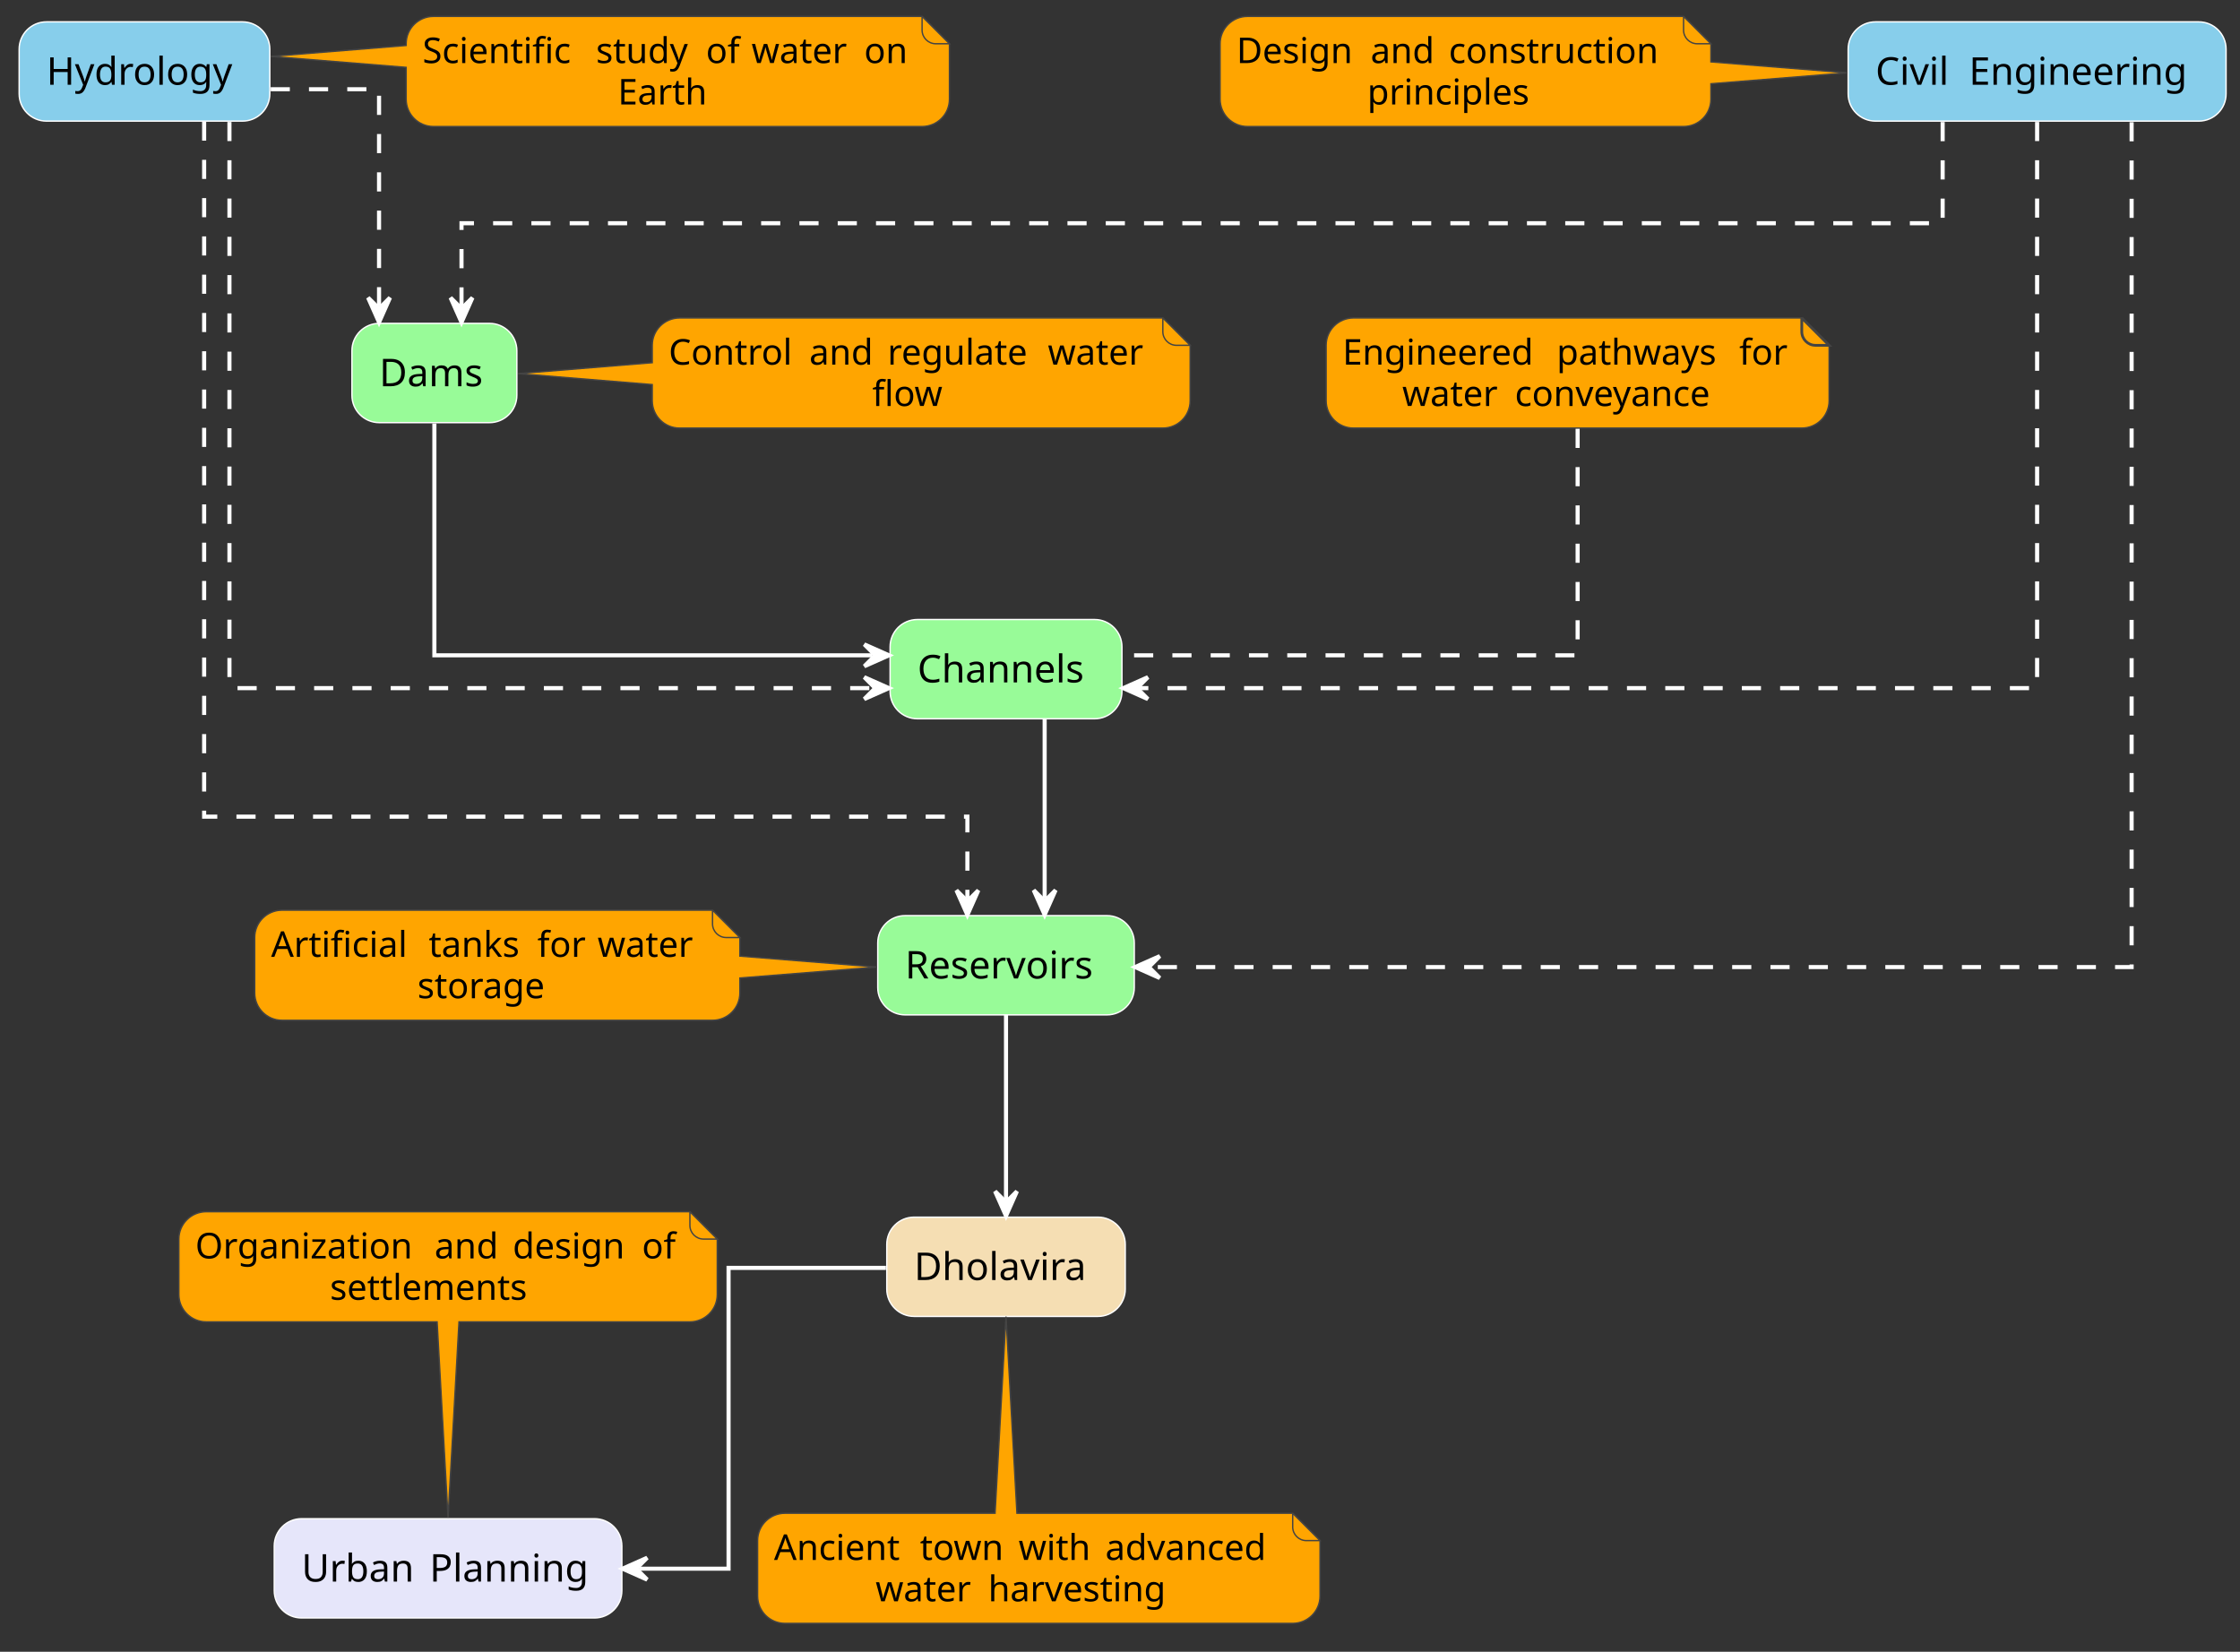
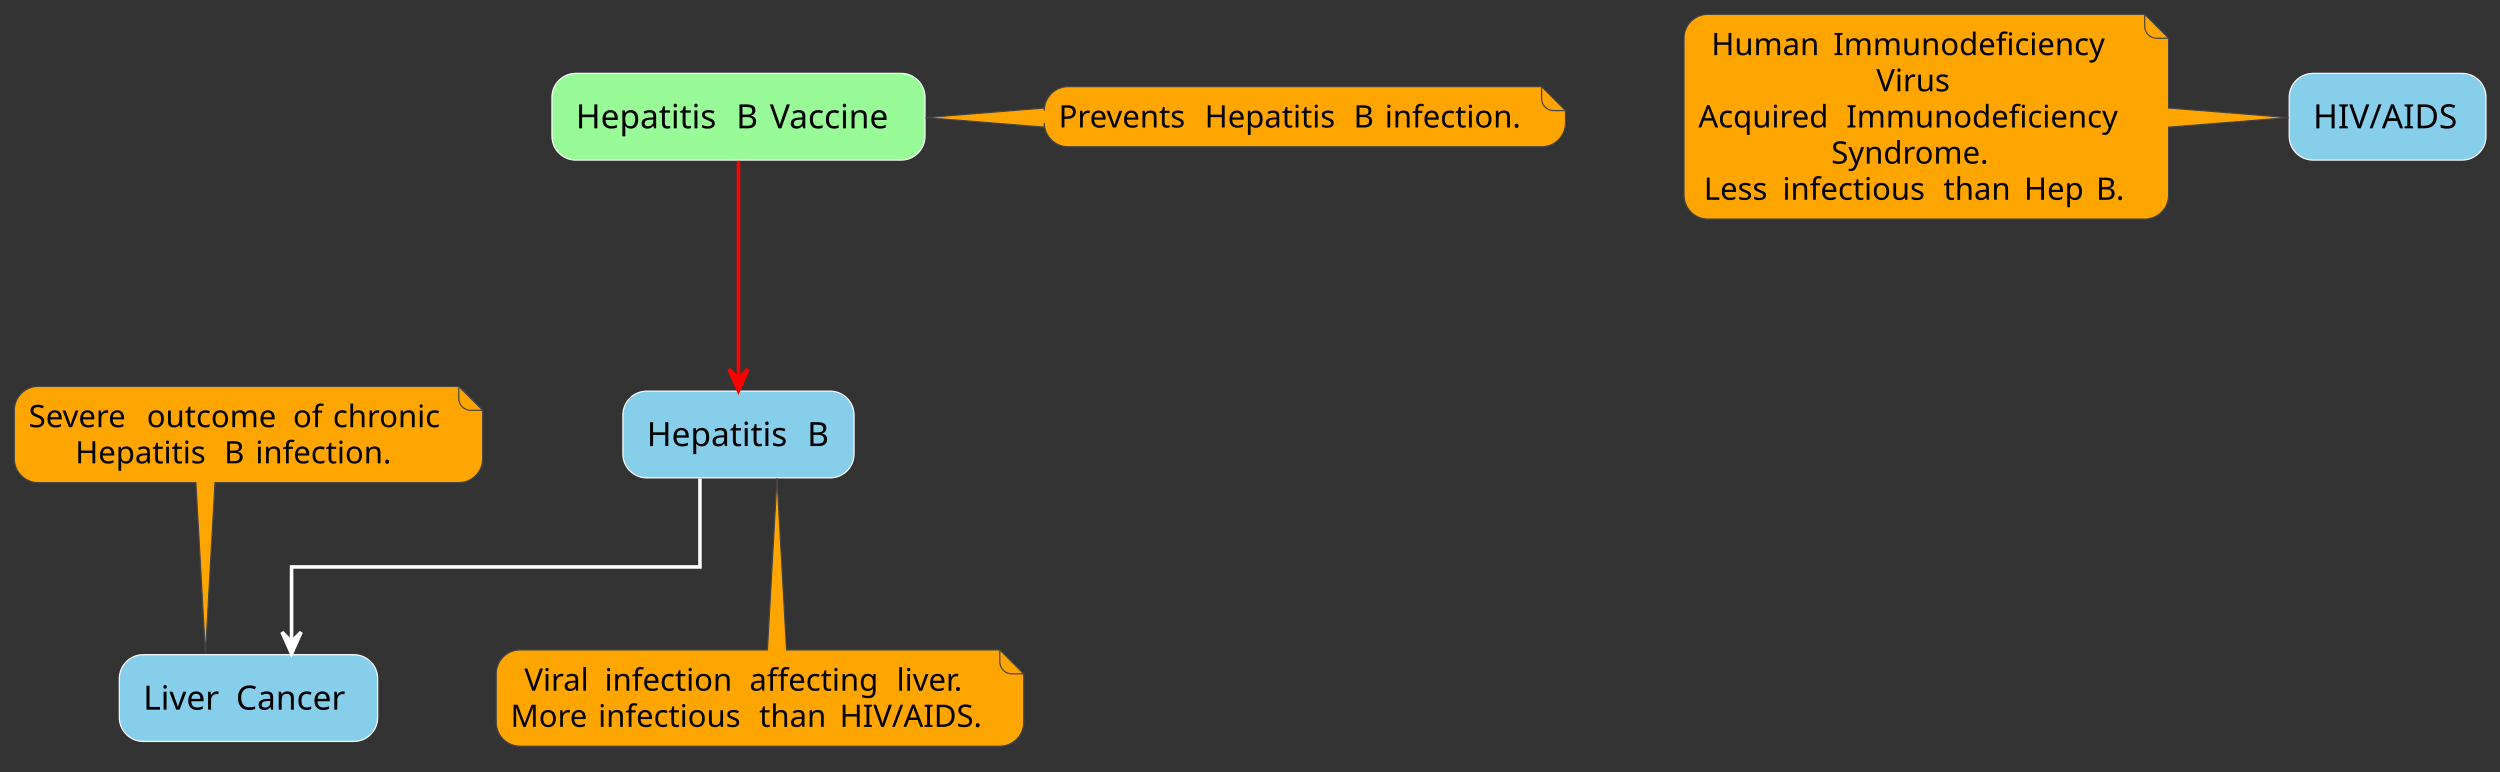
- <svg xmlns="http://www.w3.org/2000/svg" contentStyleType="text/css" data-diagram-type="CLASS" height="604px" preserveAspectRatio="none" style="width:819px;height:604px;background:#333333;" version="1.1" viewBox="0 0 819 604" width="819px" zoomAndPan="magnify">
+ <svg xmlns="http://www.w3.org/2000/svg" contentStyleType="text/css" data-diagram-type="CLASS" height="323px" preserveAspectRatio="none" style="width:1046px;height:323px;background:#333333;" version="1.1" viewBox="0 0 1046 323" width="1046px" zoomAndPan="magnify">
  <defs />
  <g>
-     <rect fill="#333333" height="604" style="stroke:none;stroke-width:1;" width="819" x="0" y="0" />
-     <g class="entity" data-entity="Hydrology" data-source-line="23" data-uid="ent0002" id="entity_Hydrology">
-       <rect fill="#87CEEB" height="36.297" rx="10" ry="10" style="stroke:#FFFFFF;stroke-width:0.5;" width="91.647" x="7" y="7.99" />
-       <text fill="#000000" font-family="Sans-Serif" font-size="14" lengthAdjust="spacing" textLength="71.647" x="17" y="30.985">Hydrology</text>
+     <rect fill="#333333" height="323" style="stroke:none;stroke-width:1;" width="1046" x="0" y="0" />
+     <g class="entity" data-entity="Hepatitis B" data-source-line="23" data-uid="ent0002" id="entity_Hepatitis B">
+       <rect fill="#87CEEB" height="36.297" rx="10" ry="10" style="stroke:#FFFFFF;stroke-width:0.5;" width="96.713" x="260.62" y="163.65" />
+       <text fill="#000000" font-family="Sans-Serif" font-size="14" lengthAdjust="spacing" textLength="62.658" x="270.62" y="186.645">Hepatitis</text>
+       <text fill="#000000" font-family="Sans-Serif" font-size="14" lengthAdjust="spacing" textLength="4.45" x="333.278" y="186.645"> </text>
+       <text fill="#000000" font-family="Sans-Serif" font-size="14" lengthAdjust="spacing" textLength="9.604" x="337.728" y="186.645">B</text>
    </g>
-     <g class="entity" data-entity="Civil Engineering" data-source-line="24" data-uid="ent0003" id="entity_Civil Engineering">
-       <rect fill="#87CEEB" height="36.297" rx="10" ry="10" style="stroke:#FFFFFF;stroke-width:0.5;" width="138.18" x="675.73" y="7.99" />
-       <text fill="#000000" font-family="Sans-Serif" font-size="14" lengthAdjust="spacing" textLength="29.73" x="685.73" y="30.985">Civil</text>
-       <text fill="#000000" font-family="Sans-Serif" font-size="14" lengthAdjust="spacing" textLength="4.45" x="715.46" y="30.985"> </text>
-       <text fill="#000000" font-family="Sans-Serif" font-size="14" lengthAdjust="spacing" textLength="84" x="719.91" y="30.985">Engineering</text>
+     <g class="entity" data-entity="HIV/AIDS" data-source-line="24" data-uid="ent0003" id="entity_HIV/AIDS">
+       <rect fill="#87CEEB" height="36.297" rx="10" ry="10" style="stroke:#FFFFFF;stroke-width:0.5;" width="82.323" x="957.81" y="30.69" />
+       <text fill="#000000" font-family="Sans-Serif" font-size="14" lengthAdjust="spacing" textLength="62.323" x="967.81" y="53.685">HIV/AIDS</text>
    </g>
-     <g class="entity" data-entity="Dams" data-source-line="27" data-uid="ent0004" id="entity_Dams">
-       <rect fill="#98FB98" height="36.297" rx="10" ry="10" style="stroke:#FFFFFF;stroke-width:0.5;" width="60.291" x="128.68" y="118.25" />
-       <text fill="#000000" font-family="Sans-Serif" font-size="14" lengthAdjust="spacing" textLength="40.291" x="138.68" y="141.245">Dams</text>
+     <g class="entity" data-entity="Liver Cancer" data-source-line="25" data-uid="ent0004" id="entity_Liver Cancer">
+       <rect fill="#87CEEB" height="36.297" rx="10" ry="10" style="stroke:#FFFFFF;stroke-width:0.5;" width="108.088" x="49.93" y="273.92" />
+       <text fill="#000000" font-family="Sans-Serif" font-size="14" lengthAdjust="spacing" textLength="34.344" x="59.93" y="296.915">Liver</text>
+       <text fill="#000000" font-family="Sans-Serif" font-size="14" lengthAdjust="spacing" textLength="4.45" x="94.274" y="296.915"> </text>
+       <text fill="#000000" font-family="Sans-Serif" font-size="14" lengthAdjust="spacing" textLength="49.294" x="98.724" y="296.915">Cancer</text>
    </g>
-     <g class="entity" data-entity="Channels" data-source-line="28" data-uid="ent0005" id="entity_Channels">
-       <rect fill="#98FB98" height="36.297" rx="10" ry="10" style="stroke:#FFFFFF;stroke-width:0.5;" width="84.77" x="325.44" y="226.54" />
-       <text fill="#000000" font-family="Sans-Serif" font-size="14" lengthAdjust="spacing" textLength="64.77" x="335.44" y="249.535">Channels</text>
+     <g class="entity" data-entity="Hepatitis B Vaccine" data-source-line="28" data-uid="ent0005" id="entity_Hepatitis B Vaccine">
+       <rect fill="#98FB98" height="36.297" rx="10" ry="10" style="stroke:#FFFFFF;stroke-width:0.5;" width="156.09" x="230.93" y="30.69" />
+       <text fill="#000000" font-family="Sans-Serif" font-size="14" lengthAdjust="spacing" textLength="62.658" x="240.93" y="53.685">Hepatitis</text>
+       <text fill="#000000" font-family="Sans-Serif" font-size="14" lengthAdjust="spacing" textLength="4.45" x="303.588" y="53.685"> </text>
+       <text fill="#000000" font-family="Sans-Serif" font-size="14" lengthAdjust="spacing" textLength="9.604" x="308.038" y="53.685">B</text>
+       <text fill="#000000" font-family="Sans-Serif" font-size="14" lengthAdjust="spacing" textLength="4.45" x="317.643" y="53.685"> </text>
+       <text fill="#000000" font-family="Sans-Serif" font-size="14" lengthAdjust="spacing" textLength="54.927" x="322.093" y="53.685">Vaccine</text>
    </g>
-     <g class="entity" data-entity="Reservoirs" data-source-line="29" data-uid="ent0006" id="entity_Reservoirs">
-       <rect fill="#98FB98" height="36.297" rx="10" ry="10" style="stroke:#FFFFFF;stroke-width:0.5;" width="93.794" x="320.93" y="334.82" />
-       <text fill="#000000" font-family="Sans-Serif" font-size="14" lengthAdjust="spacing" textLength="73.794" x="330.93" y="357.815">Reservoirs</text>
+     <g class="entity" data-entity="GMN8" data-source-line="36" data-uid="ent0009" id="entity_GMN8">
+       <path d="M436.93,46.27 L436.93,45.2 L387.23,49.2 L436.93,53.2 L436.93,51.403 A10,10 0 0 0 446.93,61.403 L645.018,61.403 A10,10 0 0 0 655.018,51.403 L655.018,46.27 L645.018,36.27 L446.93,36.27 A10,10 0 0 0 436.93,46.27" fill="#FFA500" style="stroke:#444444;stroke-width:0.5;" />
+       <path d="M645.018,36.27 L645.018,41.27 A5,5 0 0 0 650.018,46.27 L655.018,46.27 L645.018,36.27" fill="#FFA500" style="stroke:#444444;stroke-width:0.5;" />
+       <text fill="#000000" font-family="Sans-Serif" font-size="13" lengthAdjust="spacing" textLength="56.983" x="442.93" y="53.337">Prevents</text>
+       <text fill="#000000" font-family="Sans-Serif" font-size="13" lengthAdjust="spacing" textLength="4.132" x="499.913" y="53.337"> </text>
+       <text fill="#000000" font-family="Sans-Serif" font-size="13" lengthAdjust="spacing" textLength="58.183" x="504.045" y="53.337">Hepatitis</text>
+       <text fill="#000000" font-family="Sans-Serif" font-size="13" lengthAdjust="spacing" textLength="4.132" x="562.228" y="53.337"> </text>
+       <text fill="#000000" font-family="Sans-Serif" font-size="13" lengthAdjust="spacing" textLength="8.918" x="566.36" y="53.337">B</text>
+       <text fill="#000000" font-family="Sans-Serif" font-size="13" lengthAdjust="spacing" textLength="4.132" x="575.279" y="53.337"> </text>
+       <text fill="#000000" font-family="Sans-Serif" font-size="13" lengthAdjust="spacing" textLength="60.607" x="579.411" y="53.337">infection.</text>
    </g>
-     <g class="entity" data-entity="Dholavira" data-source-line="32" data-uid="ent0007" id="entity_Dholavira">
-       <rect fill="#F5DEB3" height="36.297" rx="10" ry="10" style="stroke:#FFFFFF;stroke-width:0.5;" width="87.197" x="324.23" y="445.08" />
-       <text fill="#000000" font-family="Sans-Serif" font-size="14" lengthAdjust="spacing" textLength="67.197" x="334.23" y="468.075">Dholavira</text>
+     <g class="entity" data-entity="GMN11" data-source-line="40" data-uid="ent0012" id="entity_GMN11">
+       <path d="M207.62,281.93 L207.62,302.196 A10,10 0 0 0 217.62,312.196 L418.324,312.196 A10,10 0 0 0 428.324,302.196 L428.324,281.93 L418.324,271.93 L329.09,271.93 L325.09,200.01 L321.09,271.93 L217.62,271.93 A10,10 0 0 0 207.62,281.93" fill="#FFA500" style="stroke:#444444;stroke-width:0.5;" />
+       <path d="M418.324,271.93 L418.324,276.93 A5,5 0 0 0 423.324,281.93 L428.324,281.93 L418.324,271.93" fill="#FFA500" style="stroke:#444444;stroke-width:0.5;" />
+       <text fill="#000000" font-family="Sans-Serif" font-size="13" lengthAdjust="spacing" textLength="29.428" x="219.393" y="288.997">Viral</text>
+       <text fill="#000000" font-family="Sans-Serif" font-size="13" lengthAdjust="spacing" textLength="4.132" x="248.821" y="288.997"> </text>
+       <text fill="#000000" font-family="Sans-Serif" font-size="13" lengthAdjust="spacing" textLength="56.475" x="252.953" y="288.997">infection</text>
+       <text fill="#000000" font-family="Sans-Serif" font-size="13" lengthAdjust="spacing" textLength="4.132" x="309.428" y="288.997"> </text>
+       <text fill="#000000" font-family="Sans-Serif" font-size="13" lengthAdjust="spacing" textLength="57.465" x="313.561" y="288.997">affecting</text>
+       <text fill="#000000" font-family="Sans-Serif" font-size="13" lengthAdjust="spacing" textLength="4.132" x="371.026" y="288.997"> </text>
+       <text fill="#000000" font-family="Sans-Serif" font-size="13" lengthAdjust="spacing" textLength="32.392" x="375.158" y="288.997">liver.</text>
+       <text fill="#000000" font-family="Sans-Serif" font-size="13" lengthAdjust="spacing" textLength="32.513" x="213.62" y="304.13">More</text>
+       <text fill="#000000" font-family="Sans-Serif" font-size="13" lengthAdjust="spacing" textLength="4.132" x="246.133" y="304.13"> </text>
+       <text fill="#000000" font-family="Sans-Serif" font-size="13" lengthAdjust="spacing" textLength="63.248" x="250.265" y="304.13">infectious</text>
+       <text fill="#000000" font-family="Sans-Serif" font-size="13" lengthAdjust="spacing" textLength="4.132" x="313.513" y="304.13"> </text>
+       <text fill="#000000" font-family="Sans-Serif" font-size="13" lengthAdjust="spacing" textLength="29.542" x="317.645" y="304.13">than</text>
+       <text fill="#000000" font-family="Sans-Serif" font-size="13" lengthAdjust="spacing" textLength="4.132" x="347.187" y="304.13"> </text>
+       <text fill="#000000" font-family="Sans-Serif" font-size="13" lengthAdjust="spacing" textLength="62.004" x="351.32" y="304.13">HIV/AIDS.</text>
    </g>
-     <g class="entity" data-entity="Urban Planning" data-source-line="35" data-uid="ent0008" id="entity_Urban Planning">
-       <rect fill="#E6E6FA" height="36.297" rx="10" ry="10" style="stroke:#FFFFFF;stroke-width:0.5;" width="127.099" x="100.27" y="555.35" />
-       <text fill="#000000" font-family="Sans-Serif" font-size="14" lengthAdjust="spacing" textLength="42.342" x="110.27" y="578.345">Urban</text>
-       <text fill="#000000" font-family="Sans-Serif" font-size="14" lengthAdjust="spacing" textLength="4.45" x="152.612" y="578.345"> </text>
-       <text fill="#000000" font-family="Sans-Serif" font-size="14" lengthAdjust="spacing" textLength="60.307" x="157.062" y="578.345">Planning</text>
+     <g class="entity" data-entity="GMN14" data-source-line="45" data-uid="ent0015" id="entity_GMN14">
+       <path d="M704.6,16 L704.6,81.664 A10,10 0 0 0 714.6,91.664 L897.34,91.664 A10,10 0 0 0 907.34,81.664 L907.34,53.2 L957.52,49.2 L907.34,45.2 L907.34,16 L897.34,6 L714.6,6 A10,10 0 0 0 704.6,16" fill="#FFA500" style="stroke:#444444;stroke-width:0.5;" />
+       <path d="M897.34,6 L897.34,11 A5,5 0 0 0 902.34,16 L907.34,16 L897.34,6" fill="#FFA500" style="stroke:#444444;stroke-width:0.5;" />
+       <text fill="#000000" font-family="Sans-Serif" font-size="13" lengthAdjust="spacing" textLength="46.884" x="716.027" y="23.067">Human</text>
+       <text fill="#000000" font-family="Sans-Serif" font-size="13" lengthAdjust="spacing" textLength="4.132" x="762.911" y="23.067"> </text>
+       <text fill="#000000" font-family="Sans-Serif" font-size="13" lengthAdjust="spacing" textLength="119.869" x="767.043" y="23.067">Immunodeficiency</text>
+       <text fill="#000000" font-family="Sans-Serif" font-size="13" lengthAdjust="spacing" textLength="32.862" x="785.039" y="38.2">Virus</text>
+       <text fill="#000000" font-family="Sans-Serif" font-size="13" lengthAdjust="spacing" textLength="57.738" x="710.6" y="53.333">Acquired</text>
+       <text fill="#000000" font-family="Sans-Serif" font-size="13" lengthAdjust="spacing" textLength="4.132" x="768.338" y="53.333"> </text>
+       <text fill="#000000" font-family="Sans-Serif" font-size="13" lengthAdjust="spacing" textLength="119.869" x="772.471" y="53.333">Immunodeficiency</text>
+       <text fill="#000000" font-family="Sans-Serif" font-size="13" lengthAdjust="spacing" textLength="70.529" x="766.206" y="68.465">Syndrome.</text>
+       <text fill="#000000" font-family="Sans-Serif" font-size="13" lengthAdjust="spacing" textLength="28.787" x="712.879" y="83.598">Less</text>
+       <text fill="#000000" font-family="Sans-Serif" font-size="13" lengthAdjust="spacing" textLength="4.132" x="741.665" y="83.598"> </text>
+       <text fill="#000000" font-family="Sans-Serif" font-size="13" lengthAdjust="spacing" textLength="63.248" x="745.798" y="83.598">infectious</text>
+       <text fill="#000000" font-family="Sans-Serif" font-size="13" lengthAdjust="spacing" textLength="4.132" x="809.046" y="83.598"> </text>
+       <text fill="#000000" font-family="Sans-Serif" font-size="13" lengthAdjust="spacing" textLength="29.542" x="813.178" y="83.598">than</text>
+       <text fill="#000000" font-family="Sans-Serif" font-size="13" lengthAdjust="spacing" textLength="4.132" x="842.72" y="83.598"> </text>
+       <text fill="#000000" font-family="Sans-Serif" font-size="13" lengthAdjust="spacing" textLength="26.025" x="846.852" y="83.598">Hep</text>
+       <text fill="#000000" font-family="Sans-Serif" font-size="13" lengthAdjust="spacing" textLength="4.132" x="872.878" y="83.598"> </text>
+       <text fill="#000000" font-family="Sans-Serif" font-size="13" lengthAdjust="spacing" textLength="13.051" x="877.01" y="83.598">B.</text>
    </g>
-     <g class="entity" data-entity="GMN19" data-source-line="53" data-uid="ent0020" id="entity_GMN19">
-       <path d="M238.48,126.27 L238.48,132.63 L189.42,136.63 L238.48,140.63 L238.48,146.536 A10,10 0 0 0 248.48,156.536 L425.158,156.536 A10,10 0 0 0 435.158,146.536 L435.158,126.27 L425.158,116.27 L248.48,116.27 A10,10 0 0 0 238.48,126.27" fill="#FFA500" style="stroke:#444444;stroke-width:0.5;" />
-       <path d="M425.158,116.27 L425.158,121.27 A5,5 0 0 0 430.158,126.27 L435.158,126.27 L425.158,116.27" fill="#FFA500" style="stroke:#444444;stroke-width:0.5;" />
-       <text fill="#000000" font-family="Sans-Serif" font-size="13" lengthAdjust="spacing" textLength="47.277" x="244.48" y="133.337">Control</text>
-       <text fill="#000000" font-family="Sans-Serif" font-size="13" lengthAdjust="spacing" textLength="4.132" x="291.757" y="133.337"> </text>
-       <text fill="#000000" font-family="Sans-Serif" font-size="13" lengthAdjust="spacing" textLength="24.457" x="295.89" y="133.337">and</text>
-       <text fill="#000000" font-family="Sans-Serif" font-size="13" lengthAdjust="spacing" textLength="4.132" x="320.347" y="133.337"> </text>
-       <text fill="#000000" font-family="Sans-Serif" font-size="13" lengthAdjust="spacing" textLength="54.507" x="324.479" y="133.337">regulate</text>
-       <text fill="#000000" font-family="Sans-Serif" font-size="13" lengthAdjust="spacing" textLength="4.132" x="378.987" y="133.337"> </text>
-       <text fill="#000000" font-family="Sans-Serif" font-size="13" lengthAdjust="spacing" textLength="37.039" x="383.119" y="133.337">water</text>
-       <text fill="#000000" font-family="Sans-Serif" font-size="13" lengthAdjust="spacing" textLength="26.774" x="318.932" y="148.47">flow</text>
+     <g class="entity" data-entity="GMN17" data-source-line="51" data-uid="ent0018" id="entity_GMN17">
+       <path d="M6,171.67 L6,191.936 A10,10 0 0 0 16,201.936 L81.96,201.936 L85.96,273.53 L89.96,201.936 L191.948,201.936 A10,10 0 0 0 201.948,191.936 L201.948,171.67 L191.948,161.67 L16,161.67 A10,10 0 0 0 6,171.67" fill="#FFA500" style="stroke:#444444;stroke-width:0.5;" />
+       <path d="M191.948,161.67 L191.948,166.67 A5,5 0 0 0 196.948,171.67 L201.948,171.67 L191.948,161.67" fill="#FFA500" style="stroke:#444444;stroke-width:0.5;" />
+       <text fill="#000000" font-family="Sans-Serif" font-size="13" lengthAdjust="spacing" textLength="45.284" x="12" y="178.737">Severe</text>
+       <text fill="#000000" font-family="Sans-Serif" font-size="13" lengthAdjust="spacing" textLength="4.132" x="57.284" y="178.737"> </text>
+       <text fill="#000000" font-family="Sans-Serif" font-size="13" lengthAdjust="spacing" textLength="57.053" x="61.416" y="178.737">outcome</text>
+       <text fill="#000000" font-family="Sans-Serif" font-size="13" lengthAdjust="spacing" textLength="4.132" x="118.469" y="178.737"> </text>
+       <text fill="#000000" font-family="Sans-Serif" font-size="13" lengthAdjust="spacing" textLength="12.53" x="122.602" y="178.737">of</text>
+       <text fill="#000000" font-family="Sans-Serif" font-size="13" lengthAdjust="spacing" textLength="4.132" x="135.132" y="178.737"> </text>
+       <text fill="#000000" font-family="Sans-Serif" font-size="13" lengthAdjust="spacing" textLength="47.684" x="139.264" y="178.737">chronic</text>
+       <text fill="#000000" font-family="Sans-Serif" font-size="13" lengthAdjust="spacing" textLength="58.183" x="31.487" y="193.87">Hepatitis</text>
+       <text fill="#000000" font-family="Sans-Serif" font-size="13" lengthAdjust="spacing" textLength="4.132" x="89.67" y="193.87"> </text>
+       <text fill="#000000" font-family="Sans-Serif" font-size="13" lengthAdjust="spacing" textLength="8.918" x="93.802" y="193.87">B</text>
+       <text fill="#000000" font-family="Sans-Serif" font-size="13" lengthAdjust="spacing" textLength="4.132" x="102.721" y="193.87"> </text>
+       <text fill="#000000" font-family="Sans-Serif" font-size="13" lengthAdjust="spacing" textLength="60.607" x="106.853" y="193.87">infection.</text>
    </g>
-     <g class="entity" data-entity="GMN22" data-source-line="57" data-uid="ent0023" id="entity_GMN22">
-       <path d="M484.87,126.27 L484.87,146.536 A10,10 0 0 0 494.87,156.536 L658.776,156.536 A10,10 0 0 0 668.776,146.536 L668.776,126.27 L658.776,116.27 L494.87,116.27 A10,10 0 0 0 484.87,126.27" fill="#FFA500" style="stroke:#444444;stroke-width:0.5;" />
-       <path d="M658.776,116.27 L658.776,121.27 A5,5 0 0 0 663.776,126.27 L668.776,126.27 L658.776,116.27" fill="#FFA500" style="stroke:#444444;stroke-width:1;" />
-       <text fill="#000000" font-family="Sans-Serif" font-size="13" lengthAdjust="spacing" textLength="74.147" x="490.87" y="133.337">Engineered</text>
-       <text fill="#000000" font-family="Sans-Serif" font-size="13" lengthAdjust="spacing" textLength="4.132" x="565.017" y="133.337"> </text>
-       <text fill="#000000" font-family="Sans-Serif" font-size="13" lengthAdjust="spacing" textLength="62.62" x="569.149" y="133.337">pathways</text>
-       <text fill="#000000" font-family="Sans-Serif" font-size="13" lengthAdjust="spacing" textLength="4.132" x="631.769" y="133.337"> </text>
-       <text fill="#000000" font-family="Sans-Serif" font-size="13" lengthAdjust="spacing" textLength="17.875" x="635.901" y="133.337">for</text>
-       <text fill="#000000" font-family="Sans-Serif" font-size="13" lengthAdjust="spacing" textLength="37.039" x="512.7" y="148.47">water</text>
-       <text fill="#000000" font-family="Sans-Serif" font-size="13" lengthAdjust="spacing" textLength="4.132" x="549.738" y="148.47"> </text>
-       <text fill="#000000" font-family="Sans-Serif" font-size="13" lengthAdjust="spacing" textLength="78.076" x="553.87" y="148.47">conveyance</text>
+     <g class="link" data-entity-1="Hepatitis B" data-entity-2="Liver Cancer" data-source-line="31" data-uid="lnk6" id="link_Hepatitis B_Liver Cancer">
+       <path codeLine="31" d="M292.86,200.25 C292.86,216.36 292.86,237.2 292.86,237.2 C292.86,237.2 121.99,237.2 121.99,237.2 C121.99,237.2 121.99,251.57 121.99,267.49" fill="none" id="Hepatitis B-to-Liver Cancer" style="stroke:#FFFFFF;stroke-width:1.5;" />
+       <polygon fill="#FFFFFF" points="121.99,273.49,125.99,264.49,121.99,268.49,117.99,264.49,121.99,273.49" style="stroke:#FFFFFF;stroke-width:1.5;" />
    </g>
-     <g class="entity" data-entity="GMN25" data-source-line="61" data-uid="ent0026" id="entity_GMN25">
-       <path d="M93.13,342.83 L93.13,363.096 A10,10 0 0 0 103.13,373.096 L260.517,373.096 A10,10 0 0 0 270.517,363.096 L270.517,357.63 L320.66,353.63 L270.517,349.63 L270.517,342.83 L260.517,332.83 L103.13,332.83 A10,10 0 0 0 93.13,342.83" fill="#FFA500" style="stroke:#444444;stroke-width:0.5;" />
-       <path d="M260.517,332.83 L260.517,337.83 A5,5 0 0 0 265.517,342.83 L270.517,342.83 L260.517,332.83" fill="#FFA500" style="stroke:#444444;stroke-width:0.5;" />
-       <text fill="#000000" font-family="Sans-Serif" font-size="13" lengthAdjust="spacing" textLength="53.473" x="99.13" y="349.897">Artificial</text>
-       <text fill="#000000" font-family="Sans-Serif" font-size="13" lengthAdjust="spacing" textLength="4.132" x="152.603" y="349.897"> </text>
-       <text fill="#000000" font-family="Sans-Serif" font-size="13" lengthAdjust="spacing" textLength="35.604" x="156.735" y="349.897">tanks</text>
-       <text fill="#000000" font-family="Sans-Serif" font-size="13" lengthAdjust="spacing" textLength="4.132" x="192.339" y="349.897"> </text>
-       <text fill="#000000" font-family="Sans-Serif" font-size="13" lengthAdjust="spacing" textLength="17.875" x="196.471" y="349.897">for</text>
-       <text fill="#000000" font-family="Sans-Serif" font-size="13" lengthAdjust="spacing" textLength="4.132" x="214.346" y="349.897"> </text>
-       <text fill="#000000" font-family="Sans-Serif" font-size="13" lengthAdjust="spacing" textLength="37.039" x="218.479" y="349.897">water</text>
-       <text fill="#000000" font-family="Sans-Serif" font-size="13" lengthAdjust="spacing" textLength="49.385" x="152.631" y="365.03">storage</text>
-     </g>
-     <g class="entity" data-entity="GMN28" data-source-line="65" data-uid="ent0029" id="entity_GMN28">
-       <path d="M277,563.36 L277,583.626 A10,10 0 0 0 287,593.626 L472.641,593.626 A10,10 0 0 0 482.641,583.626 L482.641,563.36 L472.641,553.36 L371.82,553.36 L367.82,481.44 L363.82,553.36 L287,553.36 A10,10 0 0 0 277,563.36" fill="#FFA500" style="stroke:#444444;stroke-width:0.5;" />
-       <path d="M472.641,553.36 L472.641,558.36 A5,5 0 0 0 477.641,563.36 L482.641,563.36 L472.641,553.36" fill="#FFA500" style="stroke:#444444;stroke-width:0.5;" />
-       <text fill="#000000" font-family="Sans-Serif" font-size="13" lengthAdjust="spacing" textLength="49.226" x="283" y="570.427">Ancient</text>
-       <text fill="#000000" font-family="Sans-Serif" font-size="13" lengthAdjust="spacing" textLength="4.132" x="332.226" y="570.427"> </text>
-       <text fill="#000000" font-family="Sans-Serif" font-size="13" lengthAdjust="spacing" textLength="31.922" x="336.358" y="570.427">town</text>
-       <text fill="#000000" font-family="Sans-Serif" font-size="13" lengthAdjust="spacing" textLength="4.132" x="368.281" y="570.427"> </text>
-       <text fill="#000000" font-family="Sans-Serif" font-size="13" lengthAdjust="spacing" textLength="27.581" x="372.413" y="570.427">with</text>
-       <text fill="#000000" font-family="Sans-Serif" font-size="13" lengthAdjust="spacing" textLength="4.132" x="399.994" y="570.427"> </text>
-       <text fill="#000000" font-family="Sans-Serif" font-size="13" lengthAdjust="spacing" textLength="63.515" x="404.126" y="570.427">advanced</text>
-       <text fill="#000000" font-family="Sans-Serif" font-size="13" lengthAdjust="spacing" textLength="37.039" x="320.127" y="585.56">water</text>
-       <text fill="#000000" font-family="Sans-Serif" font-size="13" lengthAdjust="spacing" textLength="4.132" x="357.166" y="585.56"> </text>
-       <text fill="#000000" font-family="Sans-Serif" font-size="13" lengthAdjust="spacing" textLength="69.215" x="361.298" y="585.56">harvesting</text>
-     </g>
-     <g class="entity" data-entity="GMN31" data-source-line="69" data-uid="ent0032" id="entity_GMN31">
-       <path d="M148.5,16 L148.5,16.63 L99.04,20.63 L148.5,24.63 L148.5,36.266 A10,10 0 0 0 158.5,46.266 L337.139,46.266 A10,10 0 0 0 347.139,36.266 L347.139,16 L337.139,6 L158.5,6 A10,10 0 0 0 148.5,16" fill="#FFA500" style="stroke:#444444;stroke-width:0.5;" />
-       <path d="M337.139,6 L337.139,11 A5,5 0 0 0 342.139,16 L347.139,16 L337.139,6" fill="#FFA500" style="stroke:#444444;stroke-width:0.5;" />
-       <text fill="#000000" font-family="Sans-Serif" font-size="13" lengthAdjust="spacing" textLength="59.294" x="154.5" y="23.067">Scientific</text>
-       <text fill="#000000" font-family="Sans-Serif" font-size="13" lengthAdjust="spacing" textLength="4.132" x="213.793" y="23.067"> </text>
-       <text fill="#000000" font-family="Sans-Serif" font-size="13" lengthAdjust="spacing" textLength="36.055" x="217.926" y="23.067">study</text>
-       <text fill="#000000" font-family="Sans-Serif" font-size="13" lengthAdjust="spacing" textLength="4.132" x="253.981" y="23.067"> </text>
-       <text fill="#000000" font-family="Sans-Serif" font-size="13" lengthAdjust="spacing" textLength="12.53" x="258.113" y="23.067">of</text>
-       <text fill="#000000" font-family="Sans-Serif" font-size="13" lengthAdjust="spacing" textLength="4.132" x="270.643" y="23.067"> </text>
-       <text fill="#000000" font-family="Sans-Serif" font-size="13" lengthAdjust="spacing" textLength="37.039" x="274.775" y="23.067">water</text>
-       <text fill="#000000" font-family="Sans-Serif" font-size="13" lengthAdjust="spacing" textLength="4.132" x="311.814" y="23.067"> </text>
-       <text fill="#000000" font-family="Sans-Serif" font-size="13" lengthAdjust="spacing" textLength="16.193" x="315.946" y="23.067">on</text>
-       <text fill="#000000" font-family="Sans-Serif" font-size="13" lengthAdjust="spacing" textLength="34.861" x="225.889" y="38.2">Earth</text>
-     </g>
-     <g class="entity" data-entity="GMN34" data-source-line="73" data-uid="ent0035" id="entity_GMN34">
-       <path d="M446.1,16 L446.1,36.266 A10,10 0 0 0 456.1,46.266 L615.55,46.266 A10,10 0 0 0 625.55,36.266 L625.55,30.63 L675.45,26.63 L625.55,22.63 L625.55,16 L615.55,6 L456.1,6 A10,10 0 0 0 446.1,16" fill="#FFA500" style="stroke:#444444;stroke-width:0.5;" />
-       <path d="M615.55,6 L615.55,11 A5,5 0 0 0 620.55,16 L625.55,16 L615.55,6" fill="#FFA500" style="stroke:#444444;stroke-width:0.5;" />
-       <text fill="#000000" font-family="Sans-Serif" font-size="13" lengthAdjust="spacing" textLength="44.884" x="452.1" y="23.067">Design</text>
-       <text fill="#000000" font-family="Sans-Serif" font-size="13" lengthAdjust="spacing" textLength="4.132" x="496.984" y="23.067"> </text>
-       <text fill="#000000" font-family="Sans-Serif" font-size="13" lengthAdjust="spacing" textLength="24.457" x="501.117" y="23.067">and</text>
-       <text fill="#000000" font-family="Sans-Serif" font-size="13" lengthAdjust="spacing" textLength="4.132" x="525.574" y="23.067"> </text>
-       <text fill="#000000" font-family="Sans-Serif" font-size="13" lengthAdjust="spacing" textLength="80.844" x="529.706" y="23.067">construction</text>
-       <text fill="#000000" font-family="Sans-Serif" font-size="13" lengthAdjust="spacing" textLength="62.842" x="499.904" y="38.2">principles</text>
-     </g>
-     <g class="entity" data-entity="GMN37" data-source-line="77" data-uid="ent0038" id="entity_GMN37">
-       <path d="M65.4,453.1 L65.4,473.366 A10,10 0 0 0 75.4,483.366 L159.82,483.366 L163.82,554.96 L167.82,483.366 L252.249,483.366 A10,10 0 0 0 262.249,473.366 L262.249,453.1 L252.249,443.1 L75.4,443.1 A10,10 0 0 0 65.4,453.1" fill="#FFA500" style="stroke:#444444;stroke-width:0.5;" />
-       <path d="M252.249,443.1 L252.249,448.1 A5,5 0 0 0 257.249,453.1 L262.249,453.1 L252.249,443.1" fill="#FFA500" style="stroke:#444444;stroke-width:0.5;" />
-       <text fill="#000000" font-family="Sans-Serif" font-size="13" lengthAdjust="spacing" textLength="83.338" x="71.4" y="460.167">Organization</text>
-       <text fill="#000000" font-family="Sans-Serif" font-size="13" lengthAdjust="spacing" textLength="4.132" x="154.738" y="460.167"> </text>
-       <text fill="#000000" font-family="Sans-Serif" font-size="13" lengthAdjust="spacing" textLength="24.457" x="158.871" y="460.167">and</text>
-       <text fill="#000000" font-family="Sans-Serif" font-size="13" lengthAdjust="spacing" textLength="4.132" x="183.328" y="460.167"> </text>
-       <text fill="#000000" font-family="Sans-Serif" font-size="13" lengthAdjust="spacing" textLength="43.126" x="187.46" y="460.167">design</text>
-       <text fill="#000000" font-family="Sans-Serif" font-size="13" lengthAdjust="spacing" textLength="4.132" x="230.587" y="460.167"> </text>
-       <text fill="#000000" font-family="Sans-Serif" font-size="13" lengthAdjust="spacing" textLength="12.53" x="234.719" y="460.167">of</text>
-       <text fill="#000000" font-family="Sans-Serif" font-size="13" lengthAdjust="spacing" textLength="77.346" x="120.651" y="475.3">settlements</text>
-     </g>
-     <g class="link" data-entity-1="Dams" data-entity-2="Channels" data-source-line="38" data-uid="lnk9" id="link_Dams_Channels">
-       <path codeLine="38" d="M158.82,154.86 C158.82,184.55 158.82,239.63 158.82,239.63 C158.82,239.63 257.88,239.63 319.03,239.63" fill="none" id="Dams-to-Channels" style="stroke:#FFFFFF;stroke-width:1.5;" />
-       <polygon fill="#FFFFFF" points="325.03,239.63,316.03,235.63,320.03,239.63,316.03,243.63,325.03,239.63" style="stroke:#FFFFFF;stroke-width:1.5;" />
-     </g>
-     <g class="link" data-entity-1="Channels" data-entity-2="Reservoirs" data-source-line="39" data-uid="lnk10" id="link_Channels_Reservoirs">
-       <path codeLine="39" d="M381.95,263.05 C381.95,282.96 381.95,308.56 381.95,328.51" fill="none" id="Channels-to-Reservoirs" style="stroke:#FFFFFF;stroke-width:1.5;" />
-       <polygon fill="#FFFFFF" points="381.95,334.51,385.95,325.51,381.95,329.51,377.95,325.51,381.95,334.51" style="stroke:#FFFFFF;stroke-width:1.5;" />
-     </g>
-     <g class="link" data-entity-1="Reservoirs" data-entity-2="Dholavira" data-source-line="40" data-uid="lnk11" id="link_Reservoirs_Dholavira">
-       <path codeLine="40" d="M367.82,371.17 C367.82,391.48 367.82,418.16 367.82,438.63" fill="none" id="Reservoirs-to-Dholavira" style="stroke:#FFFFFF;stroke-width:1.5;" />
-       <polygon fill="#FFFFFF" points="367.82,444.63,371.82,435.63,367.82,439.63,363.82,435.63,367.82,444.63" style="stroke:#FFFFFF;stroke-width:1.5;" />
-     </g>
-     <g class="link" data-entity-1="Dholavira" data-entity-2="Urban Planning" data-source-line="41" data-uid="lnk12" id="link_Dholavira_Urban Planning">
-       <path codeLine="41" d="M323.92,463.63 C296.5,463.63 266.38,463.63 266.38,463.63 C266.38,463.63 266.38,573.63 266.38,573.63 C266.38,573.63 254.47,573.63 233.61,573.63" fill="none" id="Dholavira-to-Urban Planning" style="stroke:#FFFFFF;stroke-width:1.5;" />
-       <polygon fill="#FFFFFF" points="227.61,573.63,236.61,577.63,232.61,573.63,236.61,569.63,227.61,573.63" style="stroke:#FFFFFF;stroke-width:1.5;" />
-     </g>
-     <g class="link" data-entity-1="Hydrology" data-entity-2="Dams" data-source-line="43" data-uid="lnk13" id="link_Hydrology_Dams">
-       <path codeLine="43" d="M98.97,32.63 C119.27,32.63 138.59,32.63 138.59,32.63 C138.59,32.63 138.59,82 138.59,111.85" fill="none" id="Hydrology-to-Dams" style="stroke:#FFFFFF;stroke-width:1.5;stroke-dasharray:7.0,7.0;" />
-       <polygon fill="#FFFFFF" points="138.59,117.85,142.59,108.85,138.59,112.85,134.59,108.85,138.59,117.85" style="stroke:#FFFFFF;stroke-width:1.5;" />
-     </g>
-     <g class="link" data-entity-1="Hydrology" data-entity-2="Channels" data-source-line="44" data-uid="lnk14" id="link_Hydrology_Channels">
-       <path codeLine="44" d="M83.89,44.59 C83.89,98.44 83.89,251.63 83.89,251.63 C83.89,251.63 239.69,251.63 319.01,251.63" fill="none" id="Hydrology-to-Channels" style="stroke:#FFFFFF;stroke-width:1.5;stroke-dasharray:7.0,7.0;" />
-       <polygon fill="#FFFFFF" points="325.01,251.63,316.01,247.63,320.01,251.63,316.01,255.63,325.01,251.63" style="stroke:#FFFFFF;stroke-width:1.5;" />
-     </g>
-     <g class="link" data-entity-1="Hydrology" data-entity-2="Reservoirs" data-source-line="45" data-uid="lnk15" id="link_Hydrology_Reservoirs">
-       <path codeLine="45" d="M74.64,44.44 C74.64,105.54 74.64,298.63 74.64,298.63 C74.64,298.63 353.7,298.63 353.7,298.63 C353.7,298.63 353.7,312.81 353.7,328.57" fill="none" id="Hydrology-to-Reservoirs" style="stroke:#FFFFFF;stroke-width:1.5;stroke-dasharray:7.0,7.0;" />
-       <polygon fill="#FFFFFF" points="353.7,334.57,357.7,325.57,353.7,329.57,349.7,325.57,353.7,334.57" style="stroke:#FFFFFF;stroke-width:1.5;" />
-     </g>
-     <g class="link" data-entity-1="Civil Engineering" data-entity-2="Dams" data-source-line="47" data-uid="lnk16" id="link_Civil Engineering_Dams">
-       <path codeLine="47" d="M710.28,44.62 C710.28,60.76 710.28,81.63 710.28,81.63 C710.28,81.63 168.74,81.63 168.74,81.63 C168.74,81.63 168.74,95.97 168.74,111.86" fill="none" id="Civil Engineering-to-Dams" style="stroke:#FFFFFF;stroke-width:1.5;stroke-dasharray:7.0,7.0;" />
-       <polygon fill="#FFFFFF" points="168.74,117.86,172.74,108.86,168.74,112.86,164.74,108.86,168.74,117.86" style="stroke:#FFFFFF;stroke-width:1.5;" />
-     </g>
-     <g class="link" data-entity-1="Civil Engineering" data-entity-2="Channels" data-source-line="48" data-uid="lnk17" id="link_Civil Engineering_Channels">
-       <path codeLine="48" d="M744.82,44.59 C744.82,98.44 744.82,251.63 744.82,251.63 C744.82,251.63 515.51,251.63 416.7,251.63" fill="none" id="Civil Engineering-to-Channels" style="stroke:#FFFFFF;stroke-width:1.5;stroke-dasharray:7.0,7.0;" />
-       <polygon fill="#FFFFFF" points="410.7,251.63,419.7,255.63,415.7,251.63,419.7,247.63,410.7,251.63" style="stroke:#FFFFFF;stroke-width:1.5;" />
-     </g>
-     <g class="link" data-entity-1="Civil Engineering" data-entity-2="Reservoirs" data-source-line="49" data-uid="lnk18" id="link_Civil Engineering_Reservoirs">
-       <path codeLine="49" d="M779.37,44.68 C779.37,113.96 779.37,353.63 779.37,353.63 C779.37,353.63 529.13,353.63 421.03,353.63" fill="none" id="Civil Engineering-to-Reservoirs" style="stroke:#FFFFFF;stroke-width:1.5;stroke-dasharray:7.0,7.0;" />
-       <polygon fill="#FFFFFF" points="415.03,353.63,424.03,357.63,420.03,353.63,424.03,349.63,415.03,353.63" style="stroke:#FFFFFF;stroke-width:1.5;" />
-     </g>
-     <g class="link" data-entity-1="GMN22" data-entity-2="Channels" data-source-line="57" data-uid="lnk24" id="link_GMN22_Channels">
-       <path d="M576.82,156.8 C576.82,186.88 576.82,239.63 576.82,239.63 C576.82,239.63 471.77,239.63 410.62,239.63" fill="none" id="GMN22-Channels" style="stroke:#FFFFFF;stroke-width:1.5;stroke-dasharray:7.0,7.0;" />
+     <g class="link" data-entity-1="Hepatitis B Vaccine" data-entity-2="Hepatitis B" data-source-line="32" data-uid="lnk7" id="link_Hepatitis B Vaccine_Hepatitis B">
+       <path codeLine="32" d="M308.97,67.32 C308.97,92.73 308.97,132.15 308.97,157.47" fill="none" id="Hepatitis B Vaccine-to-Hepatitis B" style="stroke:#FF0000;stroke-width:1.5;" />
+       <polygon fill="#FF0000" points="308.97,163.47,312.97,154.47,308.97,158.47,304.97,154.47,308.97,163.47" style="stroke:#FF0000;stroke-width:1.5;" />
    </g>
  </g>
</svg>
